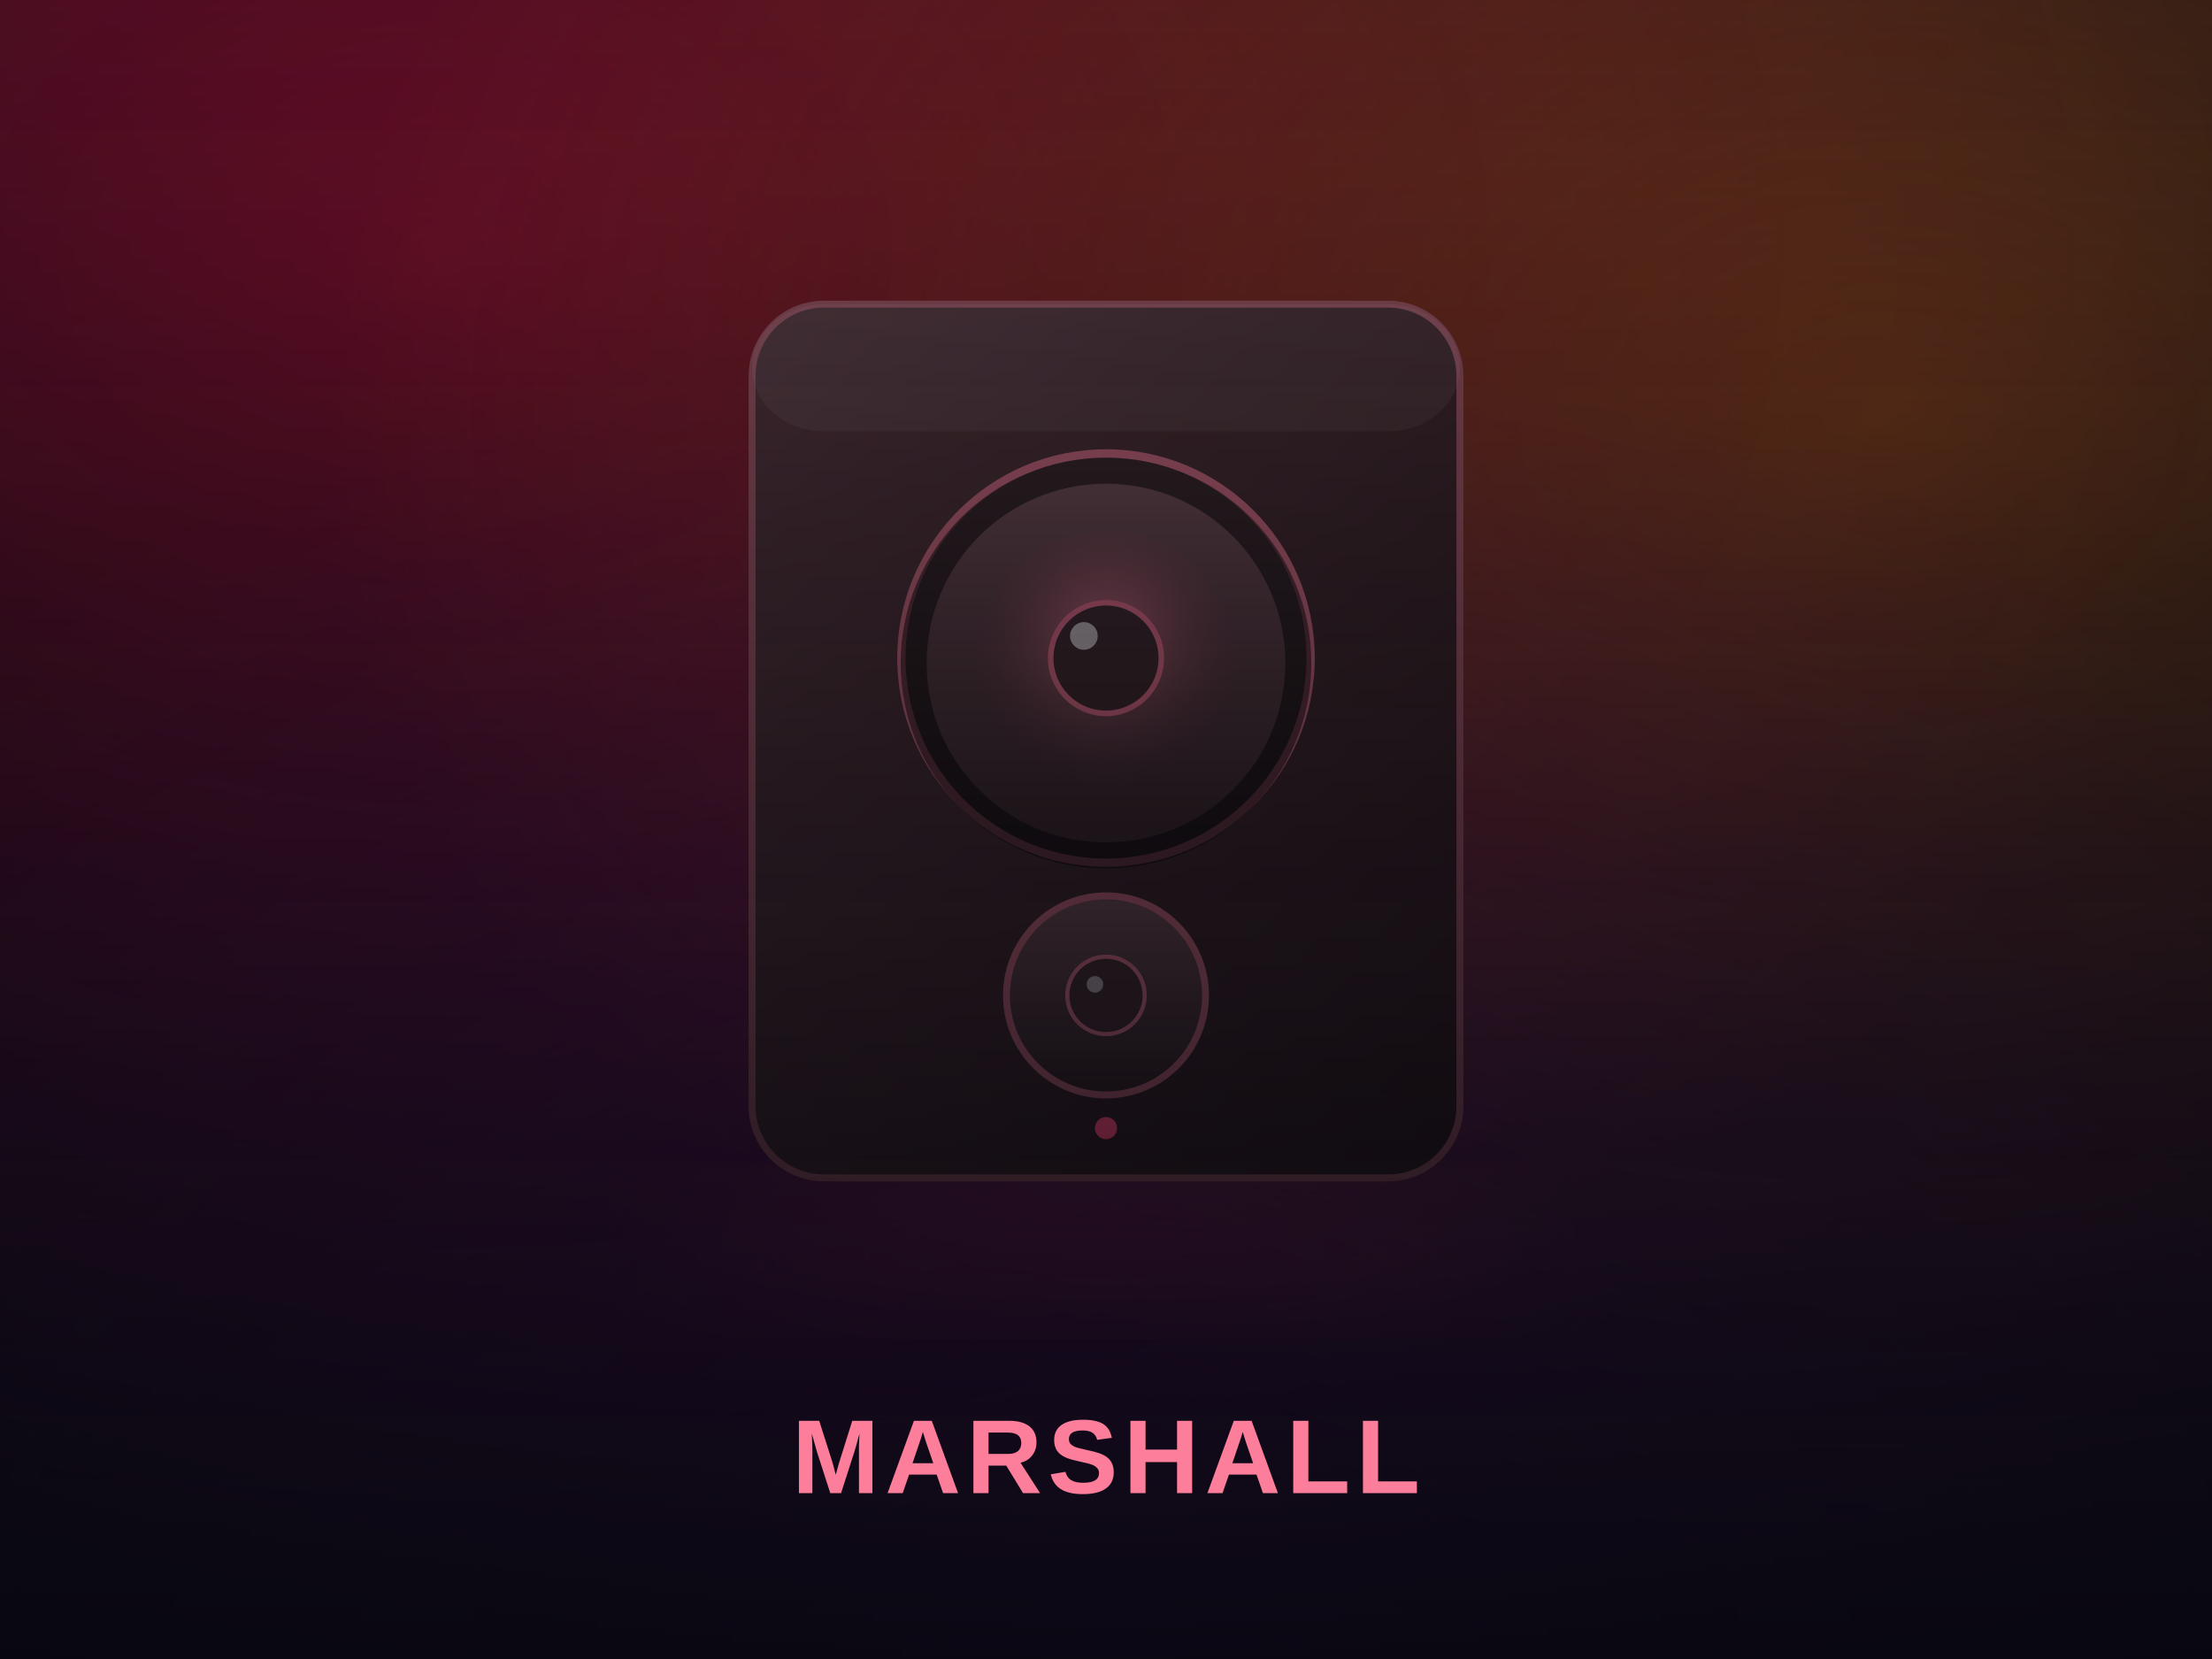
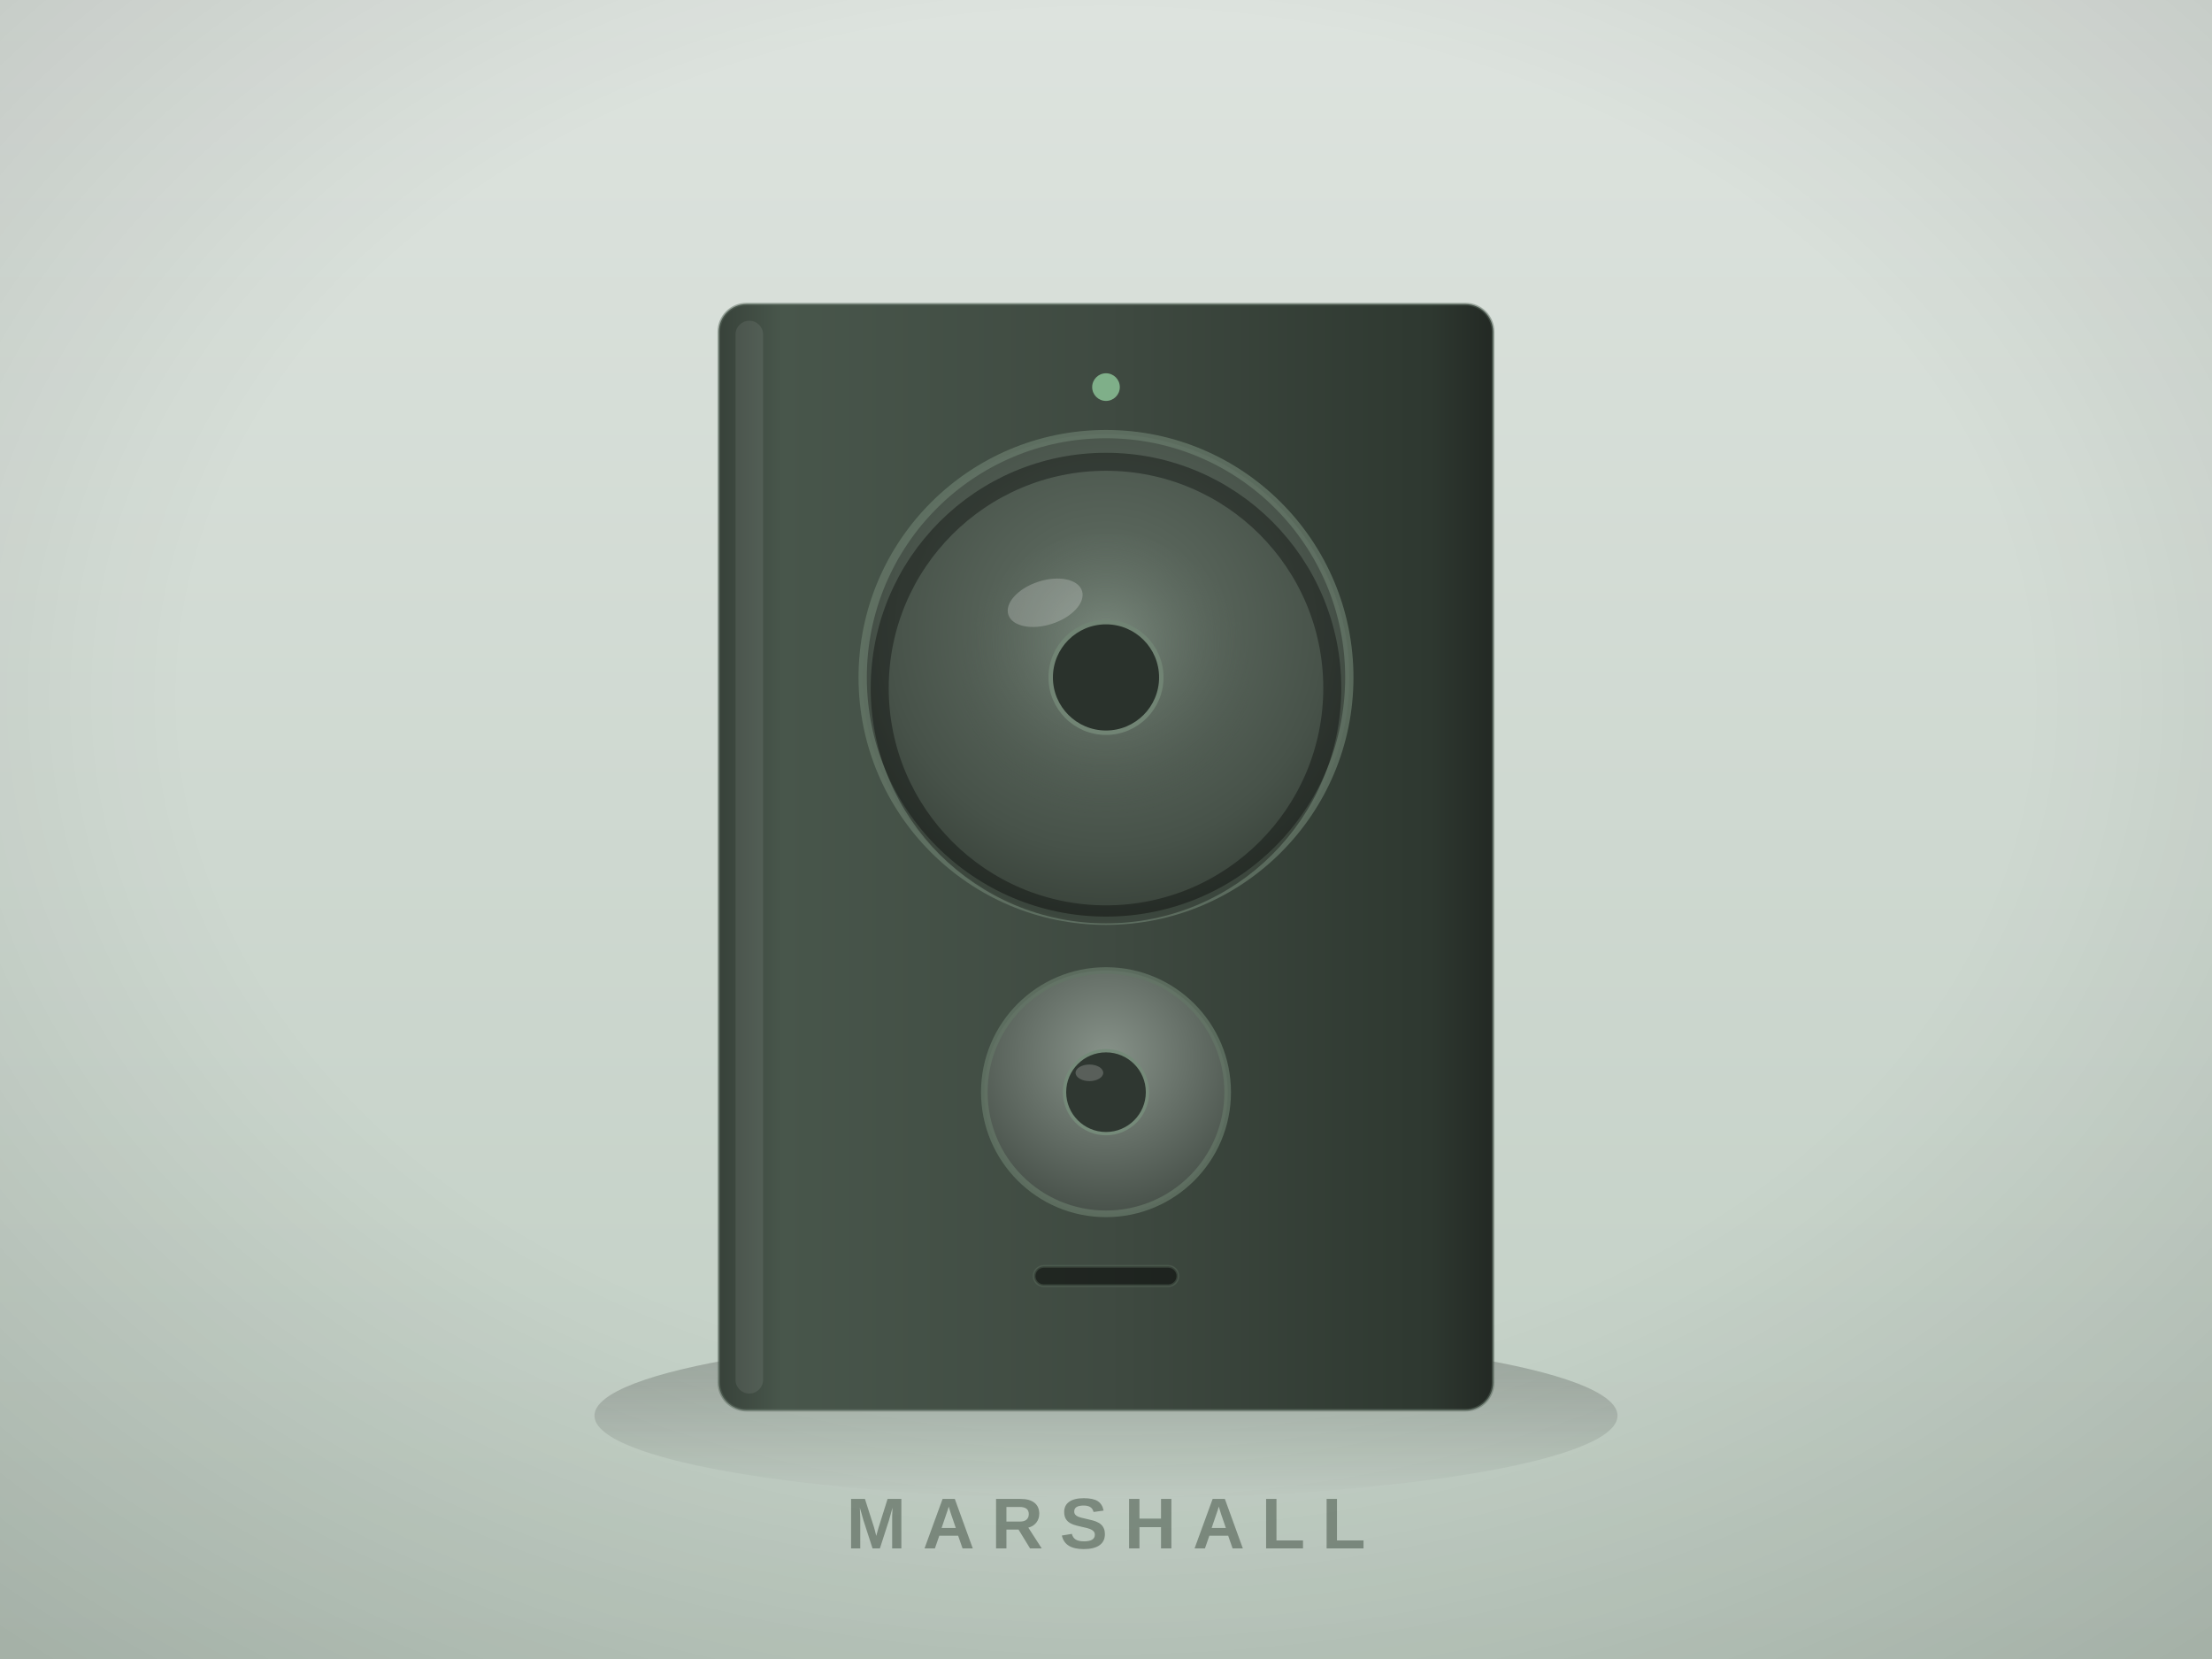
<svg xmlns="http://www.w3.org/2000/svg" width="800" height="600" viewBox="0 0 800 600">
  <defs>
-     <radialGradient id="m1" cx="20%" cy="15%" r="80%">
-       <stop offset="0%" stop-color="hsl(346, 85%, 38%)" stop-opacity=".55" />
-       <stop offset="100%" stop-color="hsl(346, 85%, 38%)" stop-opacity="0" />
+     <linearGradient id="bg" x1="0" y1="0" x2="0" y2="1">
+       <stop offset="0%" stop-color="hsl(131, 10%, 88%)" />
+       <stop offset="100%" stop-color="hsl(131, 12%, 78%)" />
+     </linearGradient>
+     <radialGradient id="vign" cx="50%" cy="42%" r="75%">
+       <stop offset="55%" stop-color="#000" stop-opacity="0" />
+       <stop offset="100%" stop-color="#000" stop-opacity=".14" />
    </radialGradient>
-     <radialGradient id="m2" cx="85%" cy="25%" r="70%">
-       <stop offset="0%" stop-color="hsl(26, 80%, 45%)" stop-opacity=".4" />
-       <stop offset="100%" stop-color="hsl(26, 80%, 45%)" stop-opacity="0" />
+     <linearGradient id="cab" x1="0" y1="0" x2="1" y2="0">
+       <stop offset="0%" stop-color="hsl(131, 8%, 24%)" />
+       <stop offset="8%" stop-color="hsl(131, 9%, 31%)" />
+       <stop offset="50%" stop-color="hsl(131, 8%, 27%)" />
+       <stop offset="92%" stop-color="hsl(131, 10%, 20%)" />
+       <stop offset="100%" stop-color="hsl(131, 8%, 15%)" />
+     </linearGradient>
+     <radialGradient id="cone" cx="50%" cy="40%" r="65%">
+       <stop offset="0%" stop-color="hsl(131, 6%, 42%)" />
+       <stop offset="70%" stop-color="hsl(131, 7%, 30%)" />
+       <stop offset="100%" stop-color="hsl(131, 8%, 22%)" />
    </radialGradient>
-     <radialGradient id="m3" cx="50%" cy="100%" r="80%">
-       <stop offset="0%" stop-color="hsl(286, 75%, 42%)" stop-opacity=".35" />
-       <stop offset="100%" stop-color="hsl(286, 75%, 42%)" stop-opacity="0" />
+     <radialGradient id="dust" cx="50%" cy="38%" r="60%">
+       <stop offset="0%" stop-color="hsl(131, 6%, 52%)" stop-opacity=".9" />
+       <stop offset="100%" stop-color="hsl(131, 7%, 30%)" stop-opacity="0" />
    </radialGradient>
-     <linearGradient id="cab" x1="0" y1="0" x2="1" y2="1">
-       <stop offset="0%" stop-color="hsl(346, 22%, 22%)" />
-       <stop offset="100%" stop-color="hsl(346, 25%, 11%)" />
+     <radialGradient id="tweeter" cx="50%" cy="35%" r="70%">
+       <stop offset="0%" stop-color="hsl(131, 5%, 55%)" />
+       <stop offset="100%" stop-color="hsl(131, 6%, 28%)" />
+     </radialGradient>
+     <linearGradient id="shadow" x1="0" y1="0" x2="0" y2="1">
+       <stop offset="0%" stop-color="#000" stop-opacity=".30" />
+       <stop offset="100%" stop-color="#000" stop-opacity="0" />
    </linearGradient>
-     <linearGradient id="cone" x1="0" y1="0" x2="0" y2="1">
-       <stop offset="0%" stop-color="hsl(346, 18%, 30%)" />
-       <stop offset="100%" stop-color="hsl(346, 20%, 14%)" />
-     </linearGradient>
-     <radialGradient id="dust" cx="50%" cy="42%" r="60%">
-       <stop offset="0%" stop-color="hsl(346, 35%, 52%)" stop-opacity=".9" />
-       <stop offset="100%" stop-color="hsl(346, 30%, 20%)" stop-opacity="0" />
-     </radialGradient>
-     <linearGradient id="floor" x1="0" y1="0" x2="0" y2="1">
-       <stop offset="0%" stop-color="#07070e" stop-opacity="0" />
-       <stop offset="100%" stop-color="#07070e" stop-opacity=".92" />
-     </linearGradient>
-     <filter id="blur">
-       <feGaussianBlur stdDeviation="26" />
-     </filter>
  </defs>
-   <rect width="800" height="600" fill="#0b0b14" />
-   <rect width="800" height="600" fill="url(#m1)" />
-   <rect width="800" height="600" fill="url(#m2)" />
-   <rect width="800" height="600" fill="url(#m3)" />
-   <g transform="translate(400,268)">
-     <ellipse cx="0" cy="185" rx="150" ry="26" fill="hsl(346, 60%, 45%)" opacity=".28" filter="url(#blur)" />
-     <rect x="-128" y="-158" width="256" height="316" rx="26" fill="url(#cab)" stroke="hsl(346, 30%, 38%)" stroke-width="2.5" />
-     <rect x="-128" y="-158" width="256" height="46" rx="26" fill="#ffffff" opacity=".05" />
-     <circle cx="0" cy="-30" r="74" fill="url(#cone)" stroke="hsl(346, 32%, 46%)" stroke-width="3" />
-     <circle cx="0" cy="-30" r="74" fill="none" stroke="#000" stroke-opacity=".5" stroke-width="10" transform="scale(.94)" />
-     <circle cx="0" cy="-30" r="46" fill="url(#dust)" />
-     <circle cx="0" cy="-30" r="20" fill="hsl(346, 20%, 16%)" stroke="hsl(346, 35%, 50%)" stroke-width="2" />
-     <circle cx="-8" cy="-38" r="5" fill="#fff" opacity=".5" />
-     <circle cx="0" cy="92" r="36" fill="url(#cone)" stroke="hsl(346, 32%, 46%)" stroke-width="2.5" />
-     <circle cx="0" cy="92" r="14" fill="hsl(346, 22%, 18%)" stroke="hsl(346, 35%, 52%)" stroke-width="1.5" />
-     <circle cx="-4" cy="88" r="3" fill="#fff" opacity=".45" />
-     <circle cx="0" cy="140" r="4" fill="hsl(346, 90%, 62%)" />
+   <rect width="800" height="600" fill="url(#bg)" />
+   <rect width="800" height="600" fill="url(#vign)" />
+   <ellipse cx="400" cy="512" rx="185" ry="30" fill="url(#shadow)" opacity=".8" />
+   <g transform="translate(400, 300)">
+     <rect x="-140" y="-190" width="280" height="400" rx="10" fill="url(#cab)" />
+     <rect x="-140" y="-190" width="280" height="400" rx="10" fill="none" stroke="hsl(131, 8%, 38%)" stroke-opacity=".5" />
+     <rect x="-134" y="-184" width="10" height="388" rx="5" fill="#fff" opacity=".08" />
+     <circle cx="0" cy="-55" r="88" fill="url(#cone)" />
+     <circle cx="0" cy="-55" r="88" fill="none" stroke="hsl(131, 8%, 45%)" stroke-width="3" stroke-opacity=".7" />
+     <circle cx="0" cy="-55" r="88" fill="none" stroke="#000" stroke-opacity=".35" stroke-width="7" transform="scale(.93)" />
+     <circle cx="0" cy="-55" r="52" fill="url(#dust)" />
+     <circle cx="0" cy="-55" r="20" fill="hsl(131, 8%, 18%)" />
+     <circle cx="0" cy="-55" r="20" fill="none" stroke="hsl(131, 8%, 48%)" stroke-width="1.6" />
+     <ellipse cx="-22" cy="-82" rx="14" ry="8" fill="#fff" opacity=".22" transform="rotate(-18 -22 -82)" />
+     <circle cx="0" cy="95" r="44" fill="url(#tweeter)" />
+     <circle cx="0" cy="95" r="44" fill="none" stroke="hsl(131, 8%, 42%)" stroke-width="2.4" stroke-opacity=".8" />
+     <circle cx="0" cy="95" r="15" fill="hsl(131, 7%, 20%)" />
+     <circle cx="0" cy="95" r="15" fill="none" stroke="hsl(131, 8%, 50%)" stroke-width="1.2" />
+     <ellipse cx="-6" cy="88" rx="5" ry="3" fill="#fff" opacity=".2" />
+     <rect x="-26" y="158" width="52" height="7" rx="3.5" fill="#000" fill-opacity=".5" />
+     <rect x="-26" y="158" width="52" height="7" rx="3.5" fill="none" stroke="hsl(131, 8%, 40%)" stroke-opacity=".4" />
+     <circle cx="0" cy="-160" r="5" fill="hsl(131, 30%, 65%)" opacity=".85" />
  </g>
-   <rect width="800" height="600" fill="url(#floor)" />
-   <text x="400" y="540" font-family="'Arial Black', Arial, sans-serif" font-size="38" font-weight="900" fill="hsl(346, 95%, 74%)" text-anchor="middle" letter-spacing="2">MARSHALL</text>
+   <text x="400" y="560" font-family="Arial, sans-serif" font-size="26" font-weight="800" fill="hsl(131, 10%, 30%)" fill-opacity=".55" text-anchor="middle" letter-spacing="6">MARSHALL</text>
</svg>
